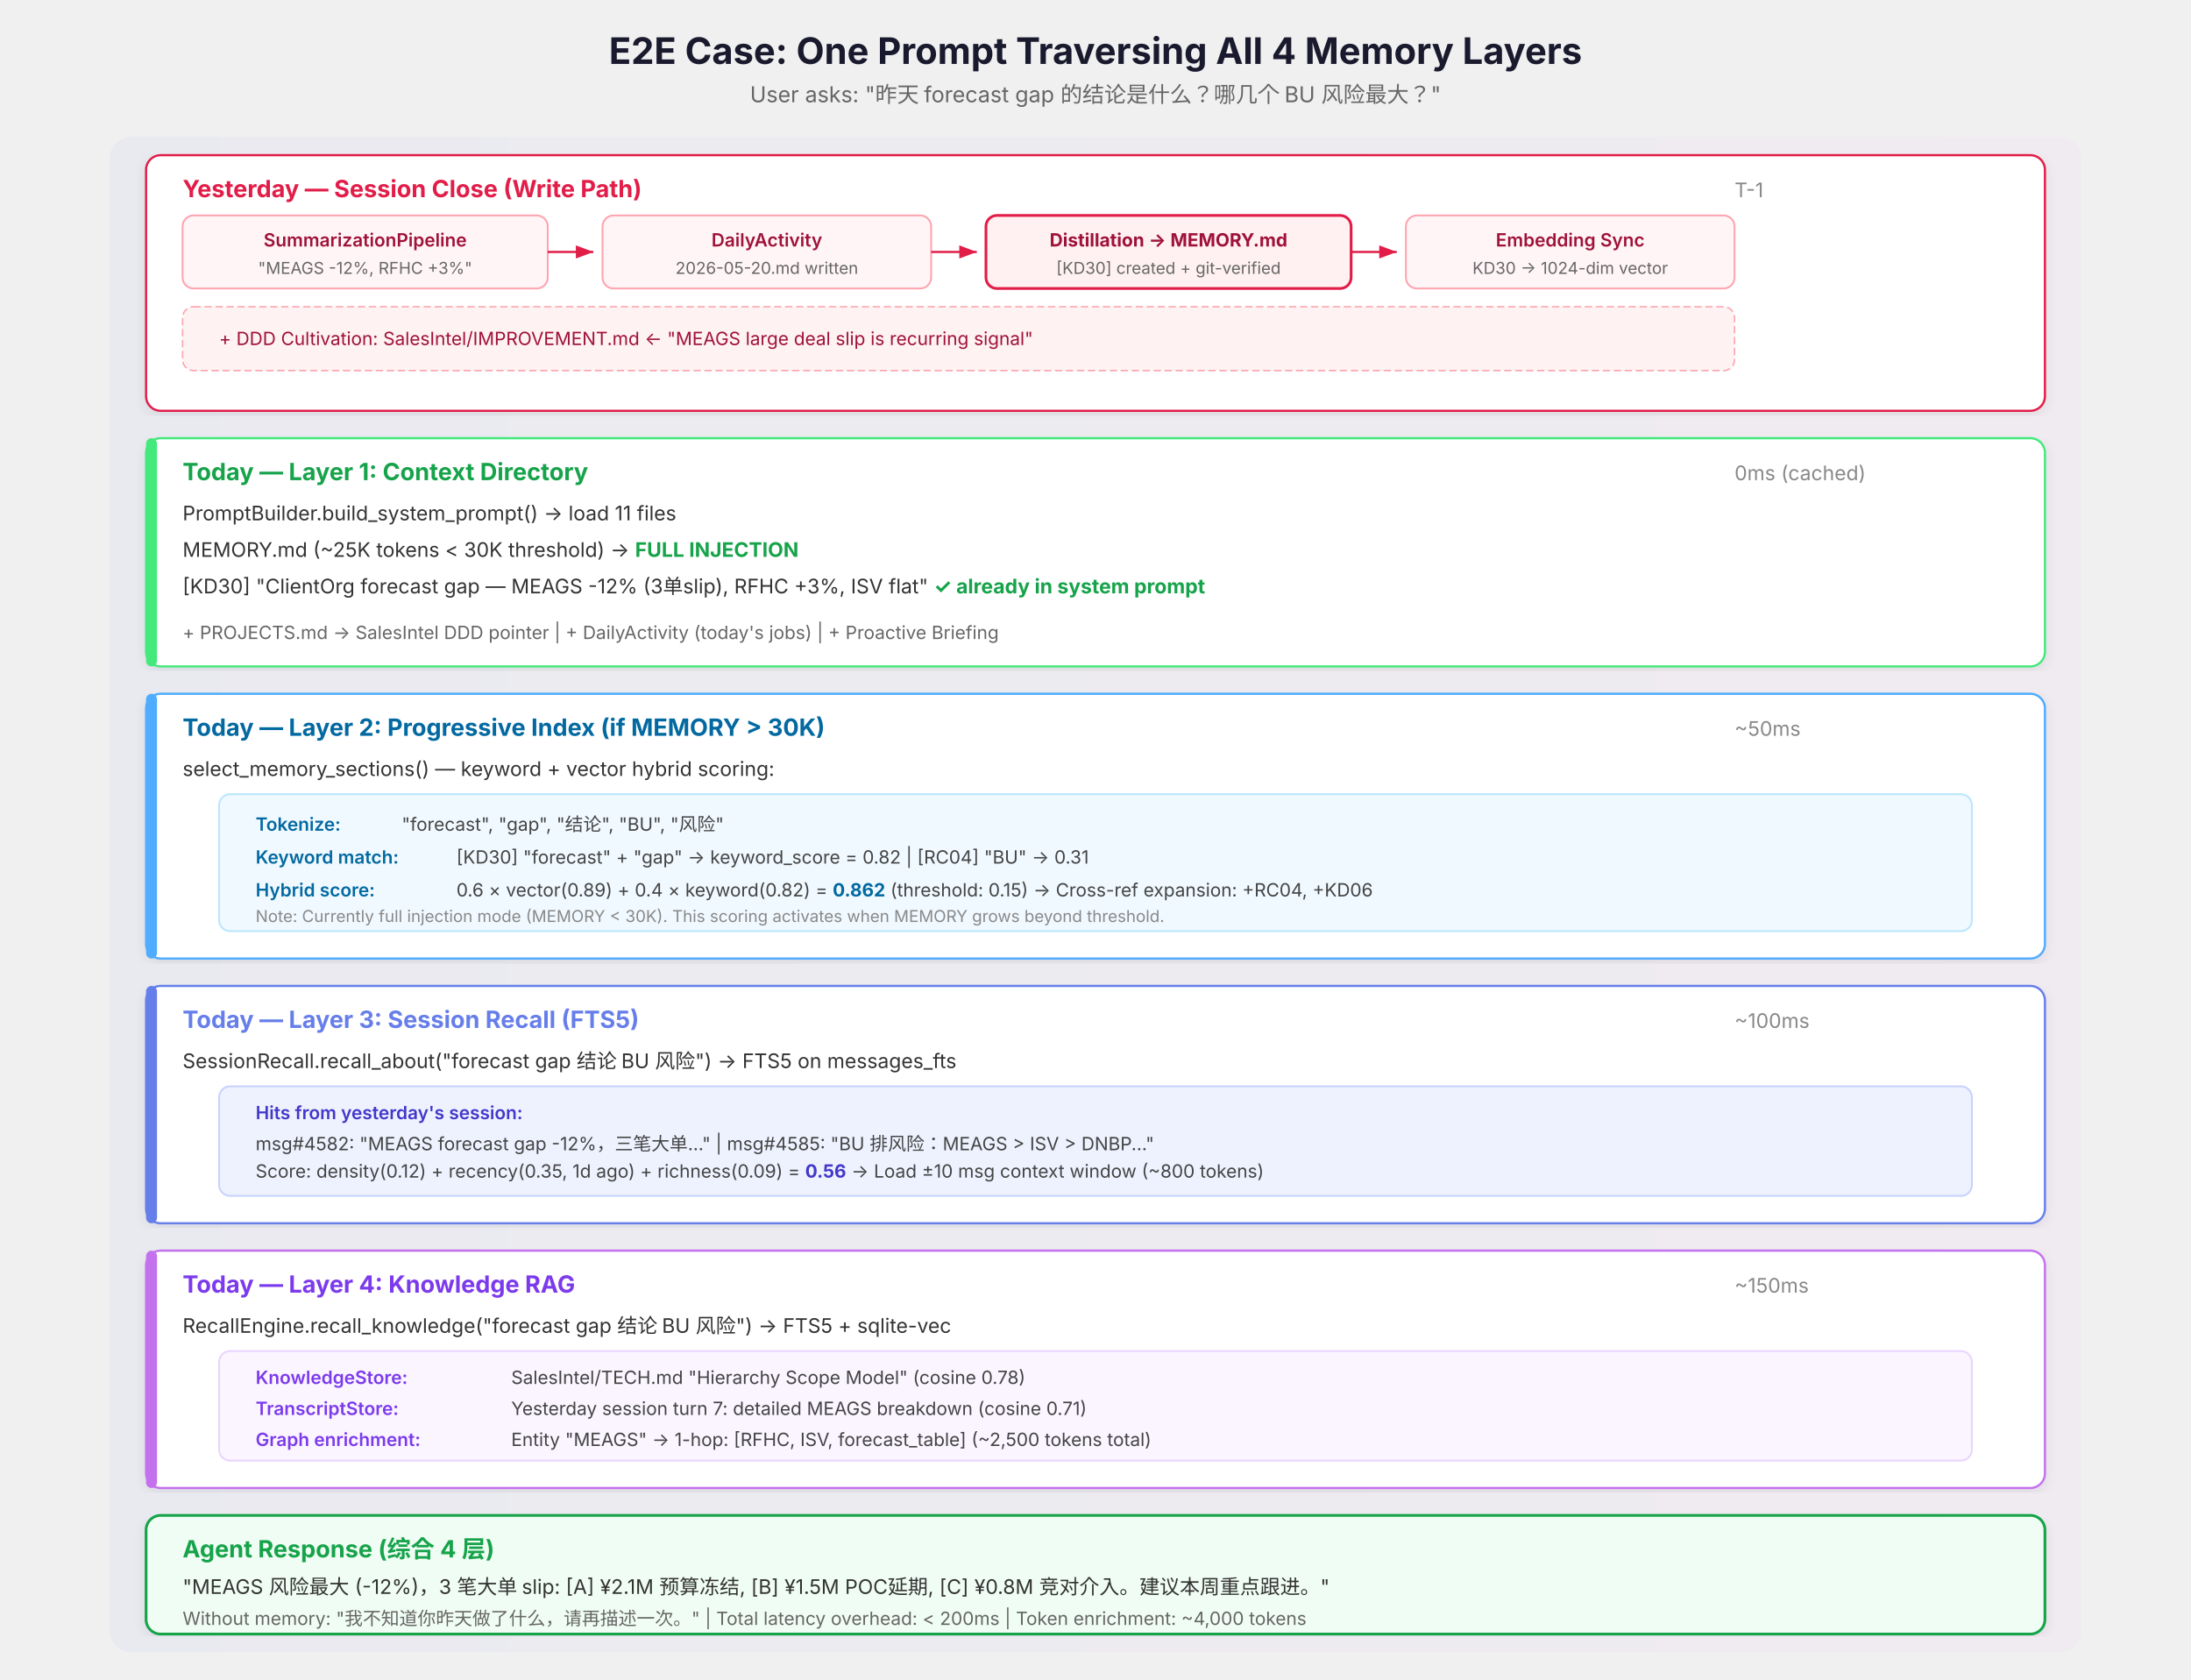
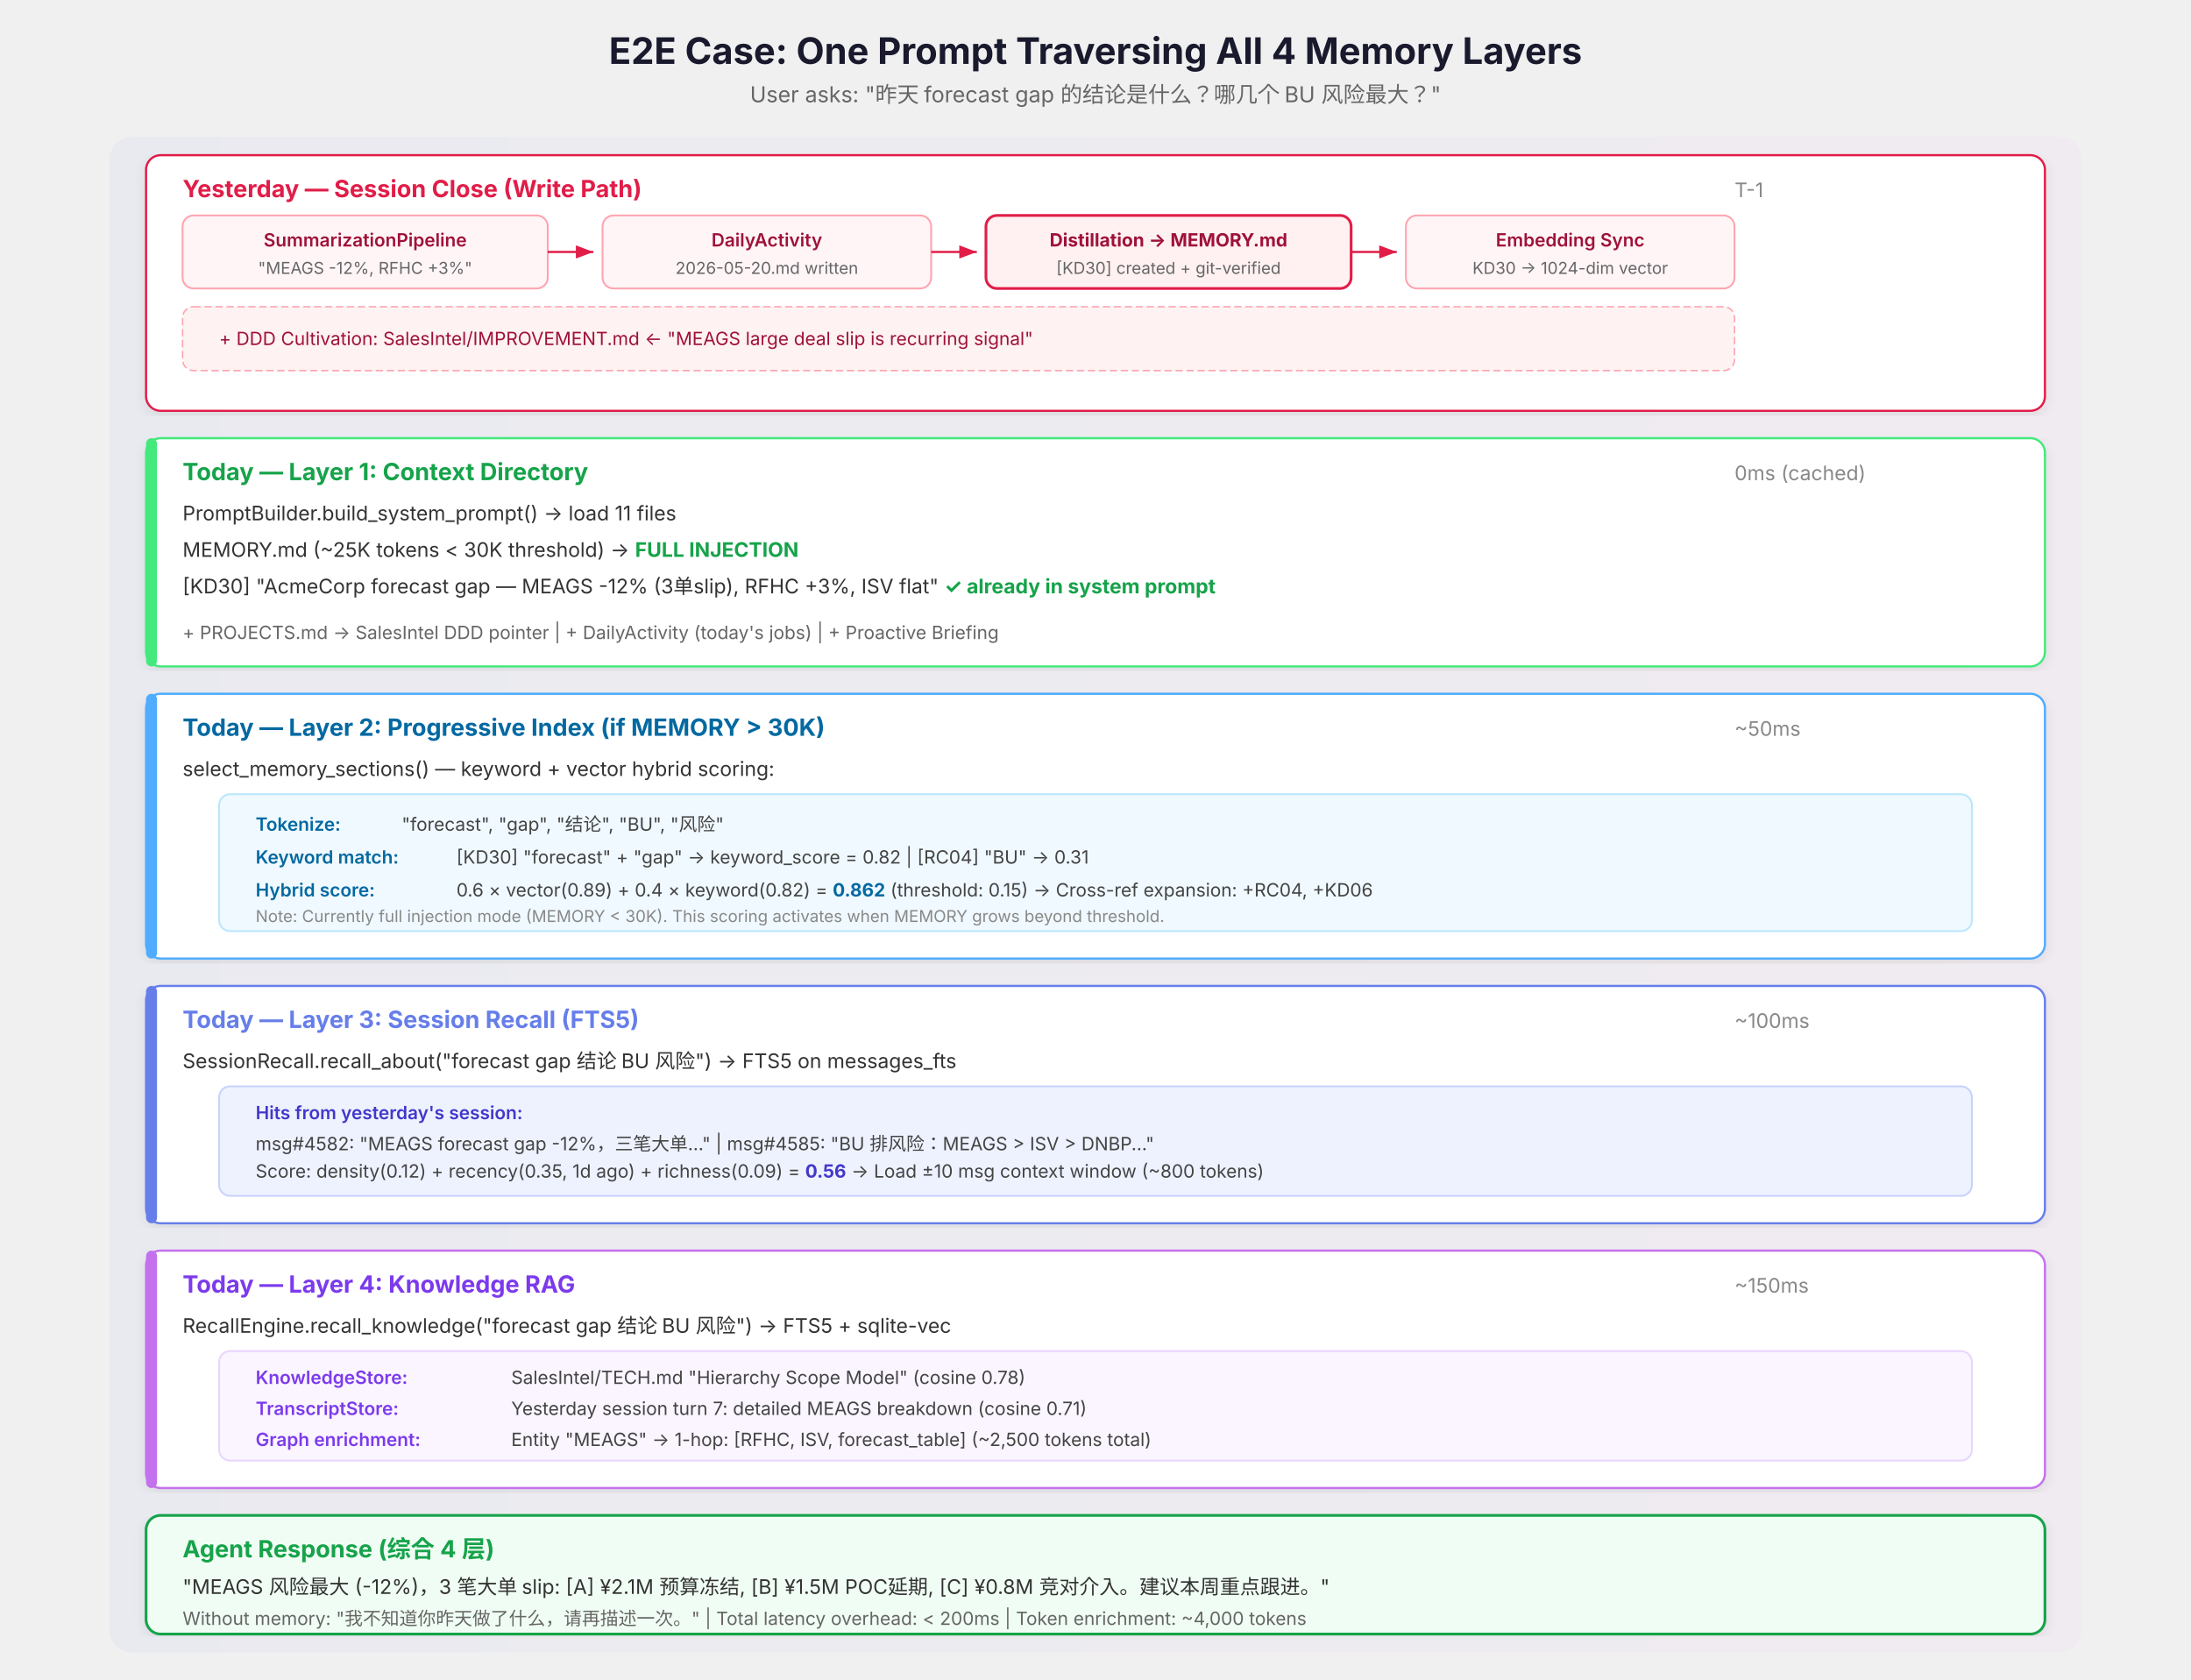
<svg xmlns="http://www.w3.org/2000/svg" viewBox="0 0 1200 920" font-family="'PingFang SC', 'Microsoft YaHei', Inter, sans-serif">
  <defs>
    <linearGradient id="timebg" x1="0%" y1="0%" x2="100%" y2="0%">
      <stop offset="0%" style="stop-color:#667eea;stop-opacity:0.05" />
      <stop offset="100%" style="stop-color:#f093fb;stop-opacity:0.05" />
    </linearGradient>
    <filter id="shadow" x="-2%" y="-2%" width="104%" height="104%">
      <feDropShadow dx="0" dy="2" stdDeviation="3" flood-opacity="0.08" />
    </filter>
    <marker id="arrowhead" markerWidth="8" markerHeight="6" refX="8" refY="3" orient="auto">
      <polygon points="0 0, 8 3, 0 6" fill="#667eea" />
    </marker>
    <marker id="arrowred" markerWidth="8" markerHeight="6" refX="8" refY="3" orient="auto">
      <polygon points="0 0, 8 3, 0 6" fill="#e11d48" />
    </marker>
  </defs>
  <text x="600" y="35" text-anchor="middle" font-size="20" font-weight="700" fill="#1a1a2e">E2E Case: One Prompt Traversing All 4 Memory Layers</text>
  <text x="600" y="56" text-anchor="middle" font-size="12" fill="#666">User asks: "昨天 forecast gap 的结论是什么？哪几个 BU 风险最大？"</text>
  <rect x="60" y="75" width="1080" height="830" rx="12" fill="url(#timebg)" />
  <rect x="80" y="85" width="1040" height="140" rx="8" fill="white" stroke="#e11d48" stroke-width="1.2" filter="url(#shadow)" />
  <text x="100" y="108" font-size="13" font-weight="700" fill="#e11d48">Yesterday — Session Close (Write Path)</text>
  <text x="950" y="108" font-size="11" fill="#888">T-1</text>
  <rect x="100" y="118" width="200" height="40" rx="6" fill="#fff5f7" stroke="#fda4af" stroke-width="1" />
  <text x="200" y="135" text-anchor="middle" font-size="10" font-weight="600" fill="#9f1239">SummarizationPipeline</text>
  <text x="200" y="150" text-anchor="middle" font-size="9" fill="#666">"MEAGS -12%, RFHC +3%"</text>
  <line x1="300" y1="138" x2="325" y2="138" stroke="#e11d48" stroke-width="1.2" marker-end="url(#arrowred)" />
  <rect x="330" y="118" width="180" height="40" rx="6" fill="#fff5f7" stroke="#fda4af" stroke-width="1" />
  <text x="420" y="135" text-anchor="middle" font-size="10" font-weight="600" fill="#9f1239">DailyActivity</text>
  <text x="420" y="150" text-anchor="middle" font-size="9" fill="#666">2026-05-20.md written</text>
  <line x1="510" y1="138" x2="535" y2="138" stroke="#e11d48" stroke-width="1.2" marker-end="url(#arrowred)" />
  <rect x="540" y="118" width="200" height="40" rx="6" fill="#fff1f2" stroke="#e11d48" stroke-width="1.5" />
  <text x="640" y="135" text-anchor="middle" font-size="10" font-weight="700" fill="#9f1239">Distillation → MEMORY.md</text>
  <text x="640" y="150" text-anchor="middle" font-size="9" fill="#666">[KD30] created + git-verified</text>
  <line x1="740" y1="138" x2="765" y2="138" stroke="#e11d48" stroke-width="1.2" marker-end="url(#arrowred)" />
  <rect x="770" y="118" width="180" height="40" rx="6" fill="#fff5f7" stroke="#fda4af" stroke-width="1" />
  <text x="860" y="135" text-anchor="middle" font-size="10" font-weight="600" fill="#9f1239">Embedding Sync</text>
  <text x="860" y="150" text-anchor="middle" font-size="9" fill="#666">KD30 → 1024-dim vector</text>
  <rect x="100" y="168" width="850" height="35" rx="6" fill="#fef2f2" stroke="#fda4af" stroke-width="0.8" stroke-dasharray="4,2" />
  <text x="120" y="189" font-size="10" fill="#9f1239">+ DDD Cultivation: SalesIntel/IMPROVEMENT.md ← "MEAGS large deal slip is recurring signal"</text>
  <rect x="80" y="240" width="1040" height="125" rx="8" fill="white" stroke="#43e97b" stroke-width="1.2" filter="url(#shadow)" />
  <rect x="80" y="240" width="6" height="125" rx="3" fill="#43e97b" />
  <text x="100" y="263" font-size="13" font-weight="700" fill="#16a34a">Today — Layer 1: Context Directory</text>
  <text x="950" y="263" font-size="11" fill="#888">0ms (cached)</text>
  <text x="100" y="285" font-size="11" fill="#333">PromptBuilder.build_system_prompt() → load 11 files</text>
  <text x="100" y="305" font-size="11" fill="#333">MEMORY.md (~25K tokens &lt; 30K threshold) → <tspan font-weight="700" fill="#16a34a">FULL INJECTION</tspan>
  </text>
-   <text x="100" y="325" font-size="11" fill="#333">[KD30] "ClientOrg forecast gap — MEAGS -12% (3单slip), RFHC +3%, ISV flat" <tspan font-weight="700" fill="#16a34a">✓ already in system prompt</tspan>
+   <text x="100" y="325" font-size="11" fill="#333">[KD30] "AcmeCorp forecast gap — MEAGS -12% (3单slip), RFHC +3%, ISV flat" <tspan font-weight="700" fill="#16a34a">✓ already in system prompt</tspan>
  </text>
  <text x="100" y="350" font-size="10" fill="#666">+ PROJECTS.md → SalesIntel DDD pointer | + DailyActivity (today's jobs) | + Proactive Briefing</text>
  <rect x="80" y="380" width="1040" height="145" rx="8" fill="white" stroke="#4facfe" stroke-width="1.2" filter="url(#shadow)" />
  <rect x="80" y="380" width="6" height="145" rx="3" fill="#4facfe" />
  <text x="100" y="403" font-size="13" font-weight="700" fill="#0369a1">Today — Layer 2: Progressive Index (if MEMORY &gt; 30K)</text>
  <text x="950" y="403" font-size="11" fill="#888">~50ms</text>
  <text x="100" y="425" font-size="11" fill="#333">select_memory_sections() — keyword + vector hybrid scoring:</text>
  <rect x="120" y="435" width="960" height="75" rx="6" fill="#f0f9ff" stroke="#bae6fd" stroke-width="1" />
  <text x="140" y="455" font-size="10" fill="#0369a1" font-weight="600">Tokenize:</text>
  <text x="220" y="455" font-size="10" fill="#444">"forecast", "gap", "结论", "BU", "风险"</text>
  <text x="140" y="473" font-size="10" fill="#0369a1" font-weight="600">Keyword match:</text>
  <text x="250" y="473" font-size="10" fill="#444">[KD30] "forecast" + "gap" → keyword_score = 0.82 | [RC04] "BU" → 0.31</text>
  <text x="140" y="491" font-size="10" fill="#0369a1" font-weight="600">Hybrid score:</text>
  <text x="250" y="491" font-size="10" fill="#444">0.6 × vector(0.89) + 0.4 × keyword(0.82) = <tspan font-weight="700" fill="#0369a1">0.862</tspan> (threshold: 0.15) → Cross-ref expansion: +RC04, +KD06</text>
  <text x="140" y="505" font-size="9" fill="#888">Note: Currently full injection mode (MEMORY &lt; 30K). This scoring activates when MEMORY grows beyond threshold.</text>
  <rect x="80" y="540" width="1040" height="130" rx="8" fill="white" stroke="#667eea" stroke-width="1.2" filter="url(#shadow)" />
  <rect x="80" y="540" width="6" height="130" rx="3" fill="#667eea" />
  <text x="100" y="563" font-size="13" font-weight="700" fill="#667eea">Today — Layer 3: Session Recall (FTS5)</text>
  <text x="950" y="563" font-size="11" fill="#888">~100ms</text>
  <text x="100" y="585" font-size="11" fill="#333">SessionRecall.recall_about("forecast gap 结论 BU 风险") → FTS5 on messages_fts</text>
  <rect x="120" y="595" width="960" height="60" rx="6" fill="#eef2ff" stroke="#c7d2fe" stroke-width="1" />
  <text x="140" y="613" font-size="10" fill="#4338ca" font-weight="600">Hits from yesterday's session:</text>
  <text x="140" y="630" font-size="10" fill="#444">msg#4582: "MEAGS forecast gap -12%，三笔大单..." | msg#4585: "BU 排风险：MEAGS &gt; ISV &gt; DNBP..."</text>
  <text x="140" y="645" font-size="10" fill="#444">Score: density(0.12) + recency(0.35, 1d ago) + richness(0.09) = <tspan font-weight="700" fill="#4338ca">0.56</tspan> → Load ±10 msg context window (~800 tokens)</text>
  <rect x="80" y="685" width="1040" height="130" rx="8" fill="white" stroke="#c471ed" stroke-width="1.2" filter="url(#shadow)" />
  <rect x="80" y="685" width="6" height="130" rx="3" fill="#c471ed" />
  <text x="100" y="708" font-size="13" font-weight="700" fill="#7c3aed">Today — Layer 4: Knowledge RAG</text>
  <text x="950" y="708" font-size="11" fill="#888">~150ms</text>
  <text x="100" y="730" font-size="11" fill="#333">RecallEngine.recall_knowledge("forecast gap 结论 BU 风险") → FTS5 + sqlite-vec</text>
  <rect x="120" y="740" width="960" height="60" rx="6" fill="#faf5ff" stroke="#e9d5ff" stroke-width="1" />
  <text x="140" y="758" font-size="10" fill="#7c3aed" font-weight="600">KnowledgeStore:</text>
  <text x="280" y="758" font-size="10" fill="#444">SalesIntel/TECH.md "Hierarchy Scope Model" (cosine 0.78)</text>
  <text x="140" y="775" font-size="10" fill="#7c3aed" font-weight="600">TranscriptStore:</text>
  <text x="280" y="775" font-size="10" fill="#444">Yesterday session turn 7: detailed MEAGS breakdown (cosine 0.71)</text>
  <text x="140" y="792" font-size="10" fill="#7c3aed" font-weight="600">Graph enrichment:</text>
  <text x="280" y="792" font-size="10" fill="#444">Entity "MEAGS" → 1-hop: [RFHC, ISV, forecast_table] (~2,500 tokens total)</text>
  <rect x="80" y="830" width="1040" height="65" rx="8" fill="#f0fdf4" stroke="#16a34a" stroke-width="1.5" filter="url(#shadow)" />
  <text x="100" y="853" font-size="13" font-weight="700" fill="#16a34a">Agent Response (综合 4 层)</text>
  <text x="100" y="873" font-size="11" fill="#333">"MEAGS 风险最大 (-12%)，3 笔大单 slip: [A] ¥2.1M 预算冻结, [B] ¥1.5M POC延期, [C] ¥0.8M 竞对介入。建议本周重点跟进。"</text>
  <text x="100" y="890" font-size="10" fill="#666">Without memory: "我不知道你昨天做了什么，请再描述一次。" | Total latency overhead: &lt; 200ms | Token enrichment: ~4,000 tokens</text>
</svg>
